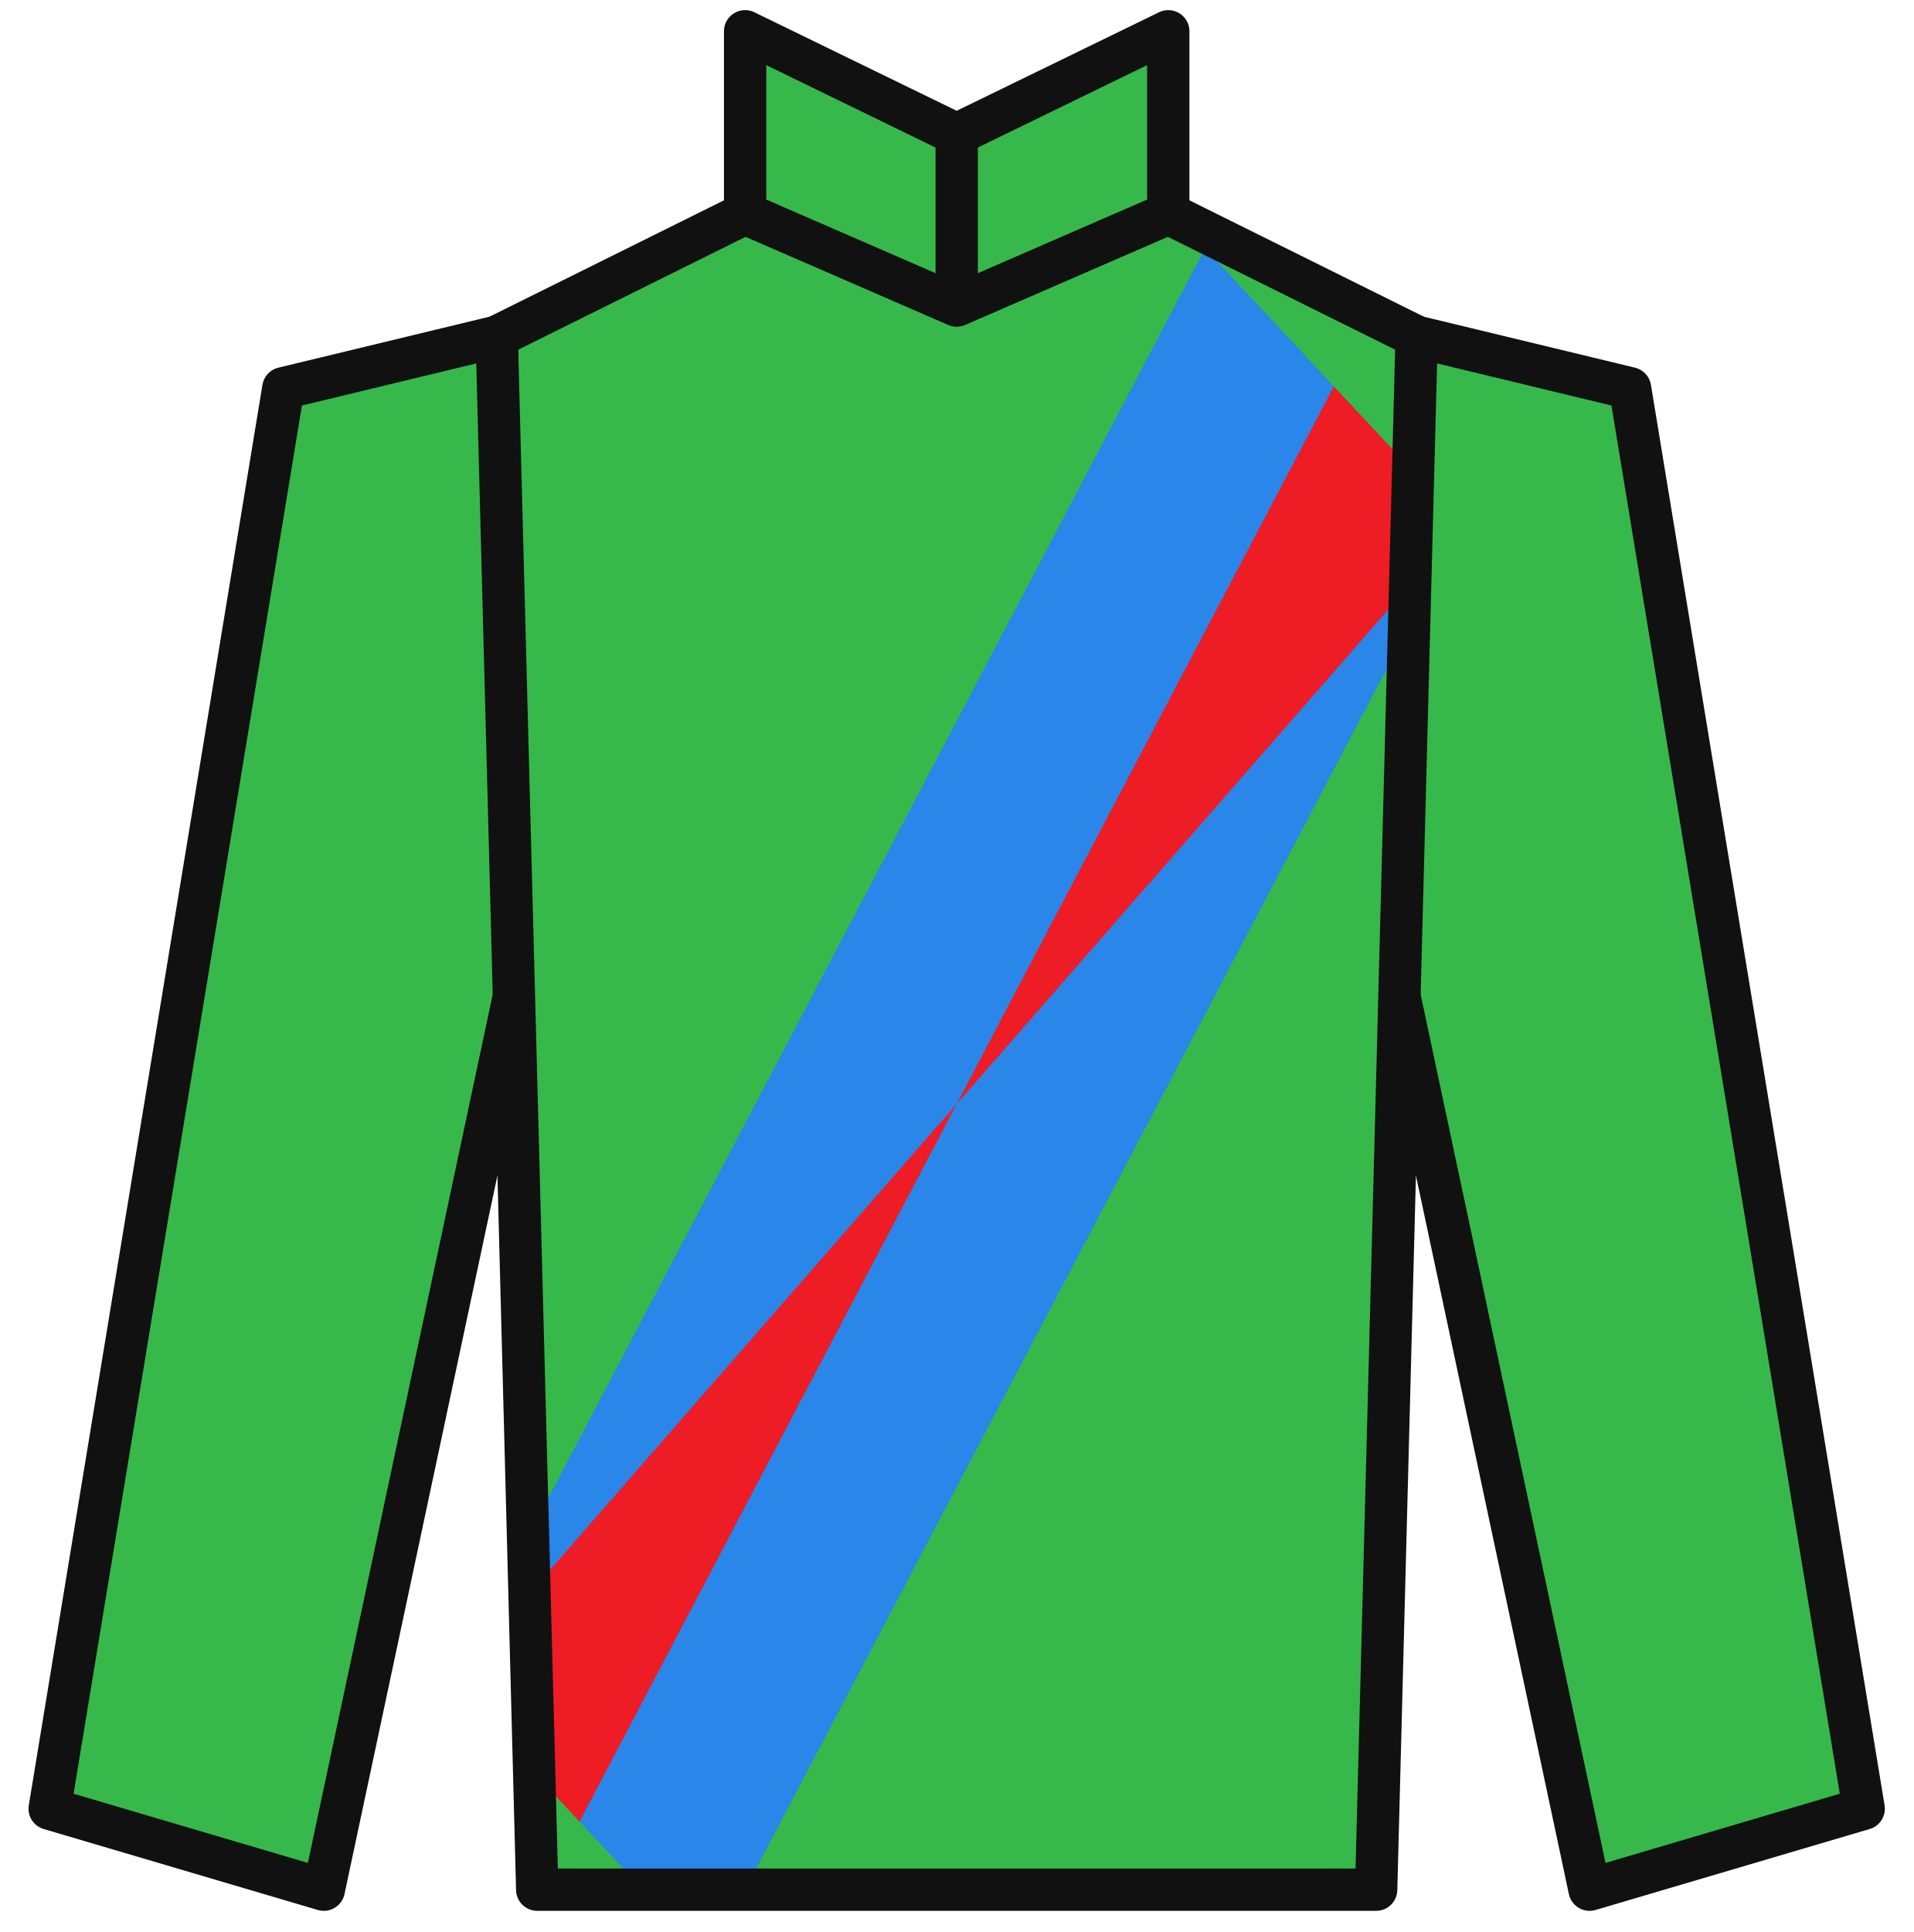
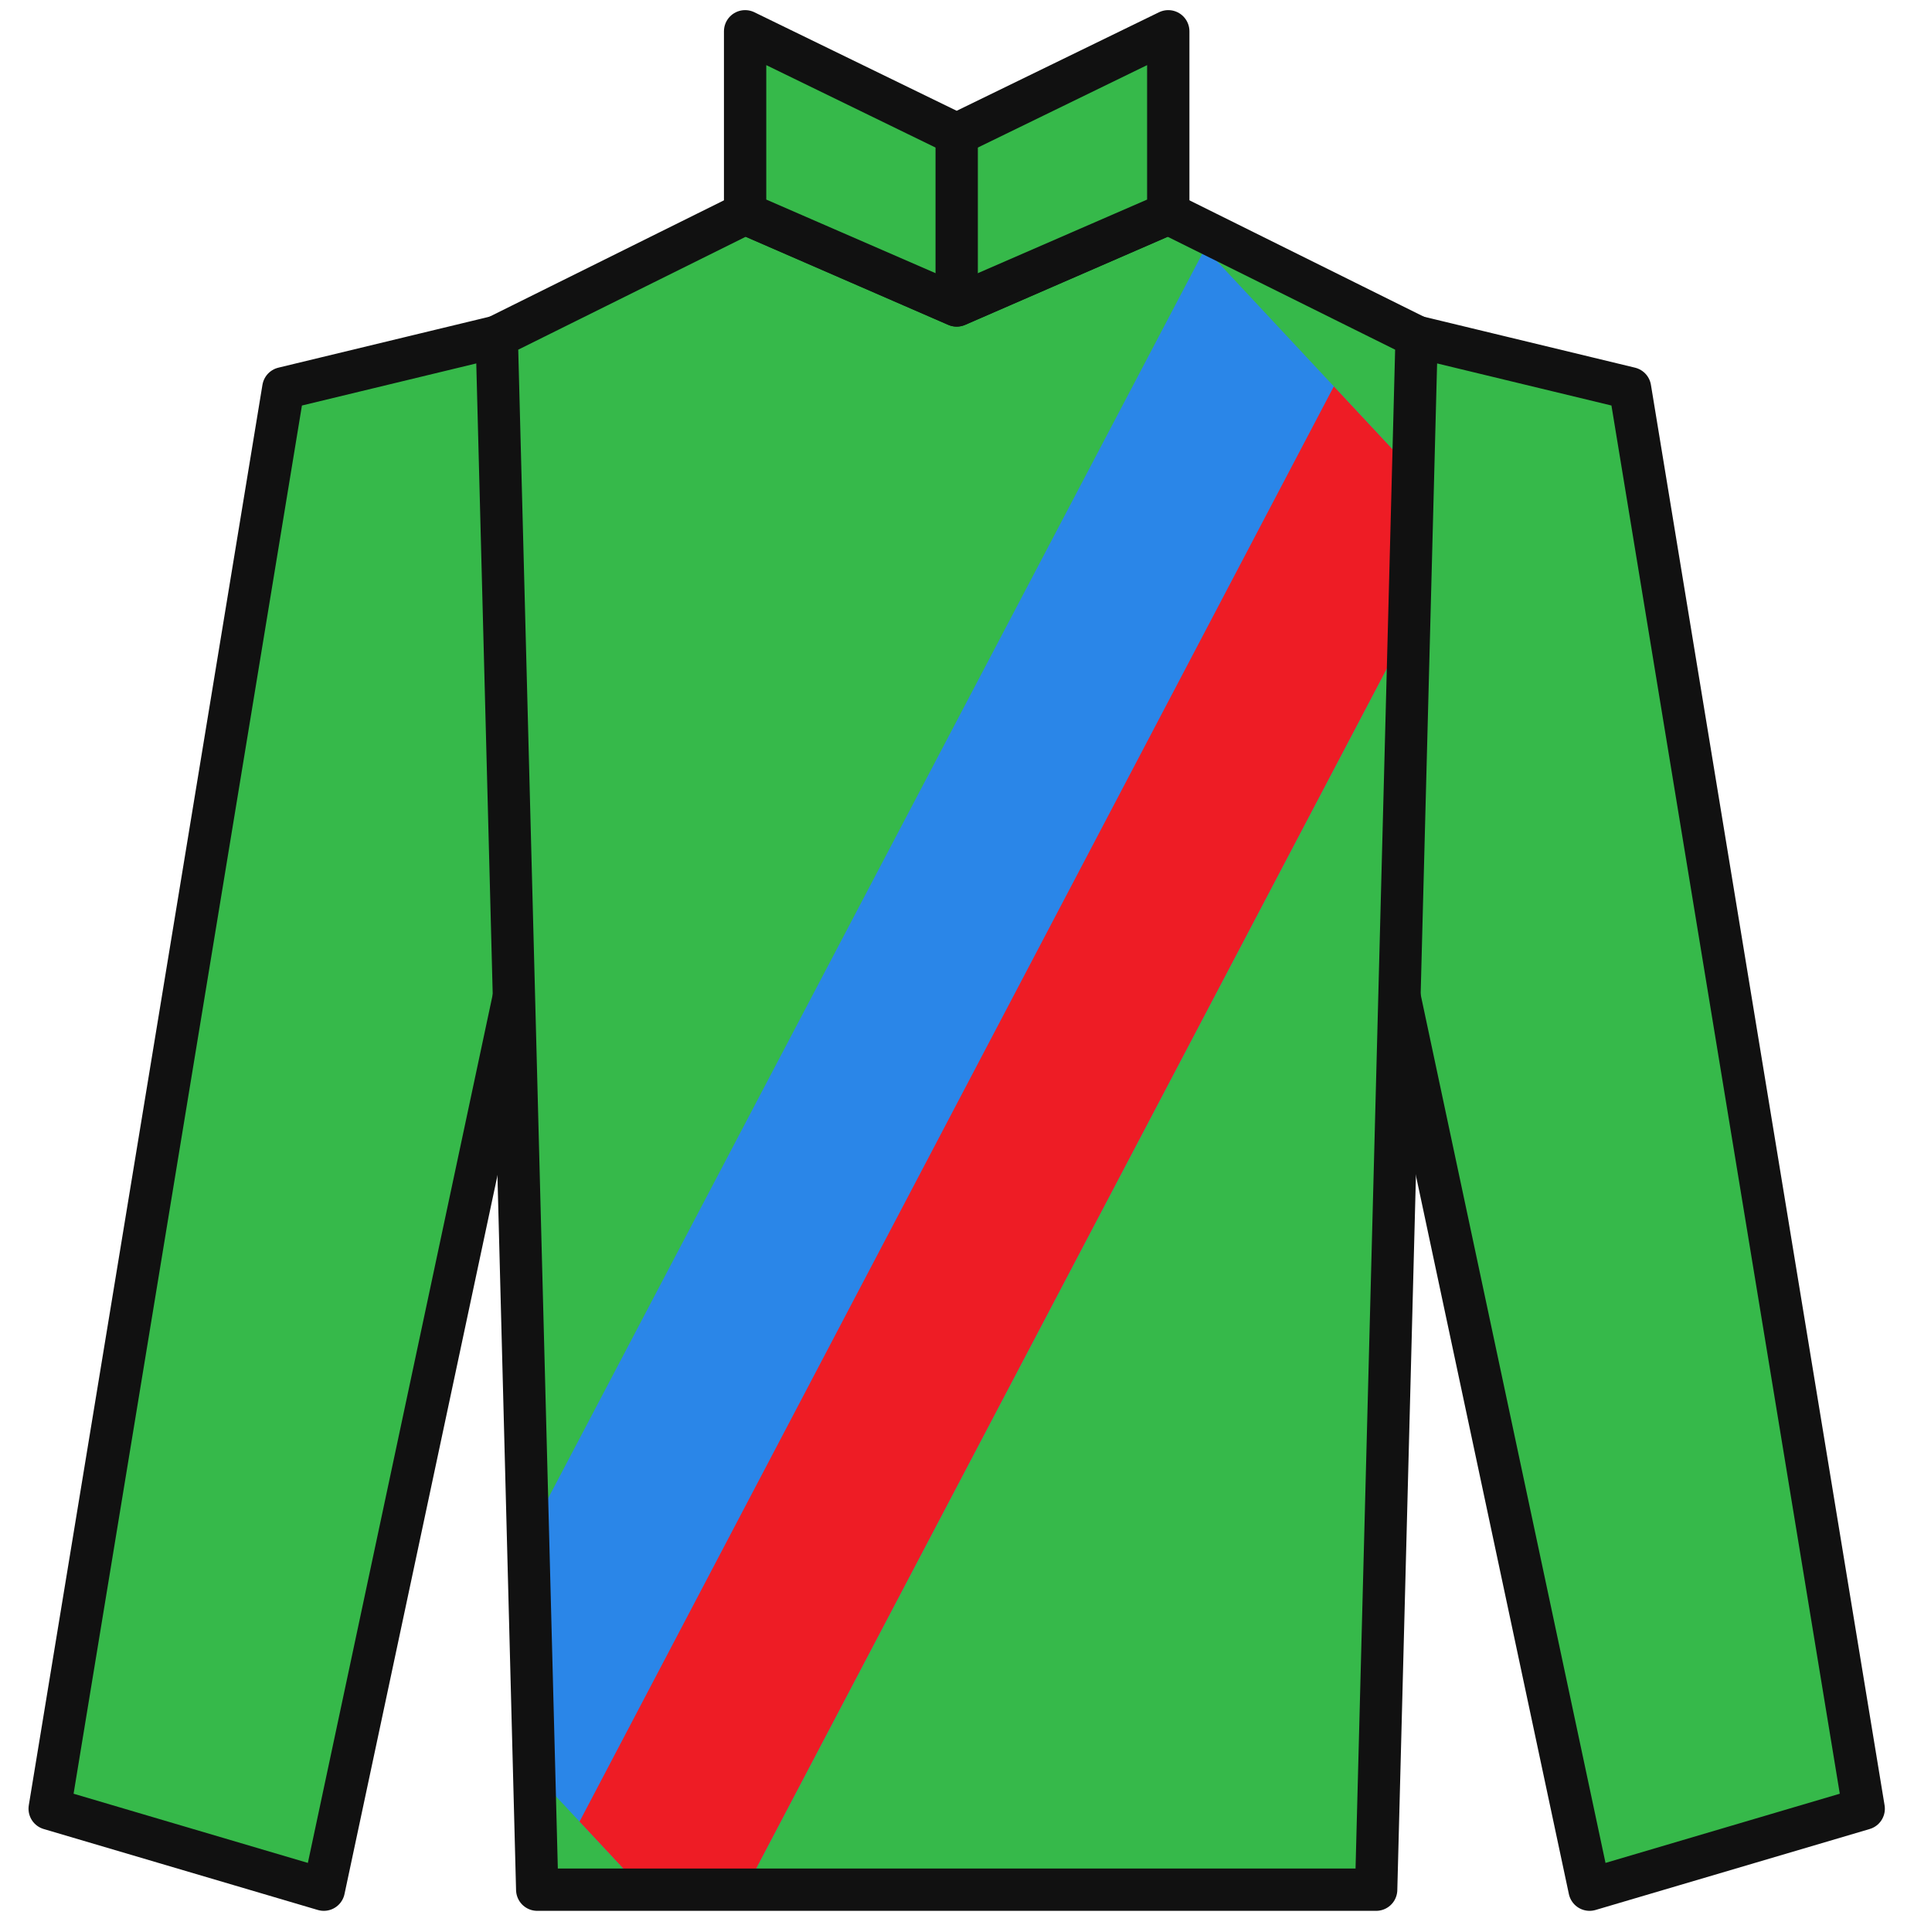
<svg xmlns="http://www.w3.org/2000/svg" class="trikot" viewBox="-1.5 -0.5 104 105" aria-hidden="true">
  <clipPath id="d1594651al">
    <path d="M25.5,17.8 L13.9,20.6 L1.2,97.8 L16.1,102.2 L27,51 Z" />
  </clipPath>
  <g clip-path="url(#d1594651al)">
    <rect x="0" y="17" width="28" height="86.5" fill="#36B94A" />
  </g>
  <path d="M25.5,17.8 L13.9,20.6 L1.2,97.8 L16.1,102.2 L27,51 Z" fill="none" stroke="#111111" stroke-width="2.3" stroke-linejoin="round" />
  <clipPath id="d1594651ar">
    <path d="M75.5,17.8 L87.1,20.6 L99.8,97.8 L84.9,102.2 L74,51 Z" />
  </clipPath>
  <g clip-path="url(#d1594651ar)">
    <rect x="73" y="17" width="28" height="86.5" fill="#36B94A" />
  </g>
  <path d="M75.5,17.8 L87.1,20.6 L99.8,97.8 L84.9,102.2 L74,51 Z" fill="none" stroke="#111111" stroke-width="2.3" stroke-linejoin="round" />
  <clipPath id="d1594651k">
    <path d="M25.5,17.8 L39,11.1 L50.5,16.1 L62,11.1 L75.5,17.8 L73.3,102.2 L27.7,102.2 Z" />
  </clipPath>
  <g clip-path="url(#d1594651k)">
    <rect x="25" y="10" width="51" height="93" fill="#36B94A" />
    <polygon points="78.0,28.0 64.0,13.0 23.0,91.0 37.0,106.0" fill="#2A86E8" />
-     <polygon points="78.0,28.0 71.0,20.5 30.0,98.5 23.0,91.0" fill="#EE1C25" />
+     <polygon points="78.0,28.0 71.0,20.5 30.0,98.5 37.0,106.0" fill="#EE1C25" />
  </g>
  <path d="M25.5,17.8 L39,11.1 L50.5,16.1 L62,11.1 L75.5,17.8 L73.3,102.2 L27.7,102.2 Z" fill="none" stroke="#111111" stroke-width="2.3" stroke-linejoin="round" />
  <path d="M39,1.2 L50.5,6.8 L62,1.2 L62,11.1 L50.5,16.1 L39,11.1 Z" fill="#36B94A" stroke="#111111" stroke-width="2.3" stroke-linejoin="round" />
  <path d="M50.5,6.8 L50.5,16.1" fill="none" stroke="#111111" stroke-width="2.3" />
</svg>
